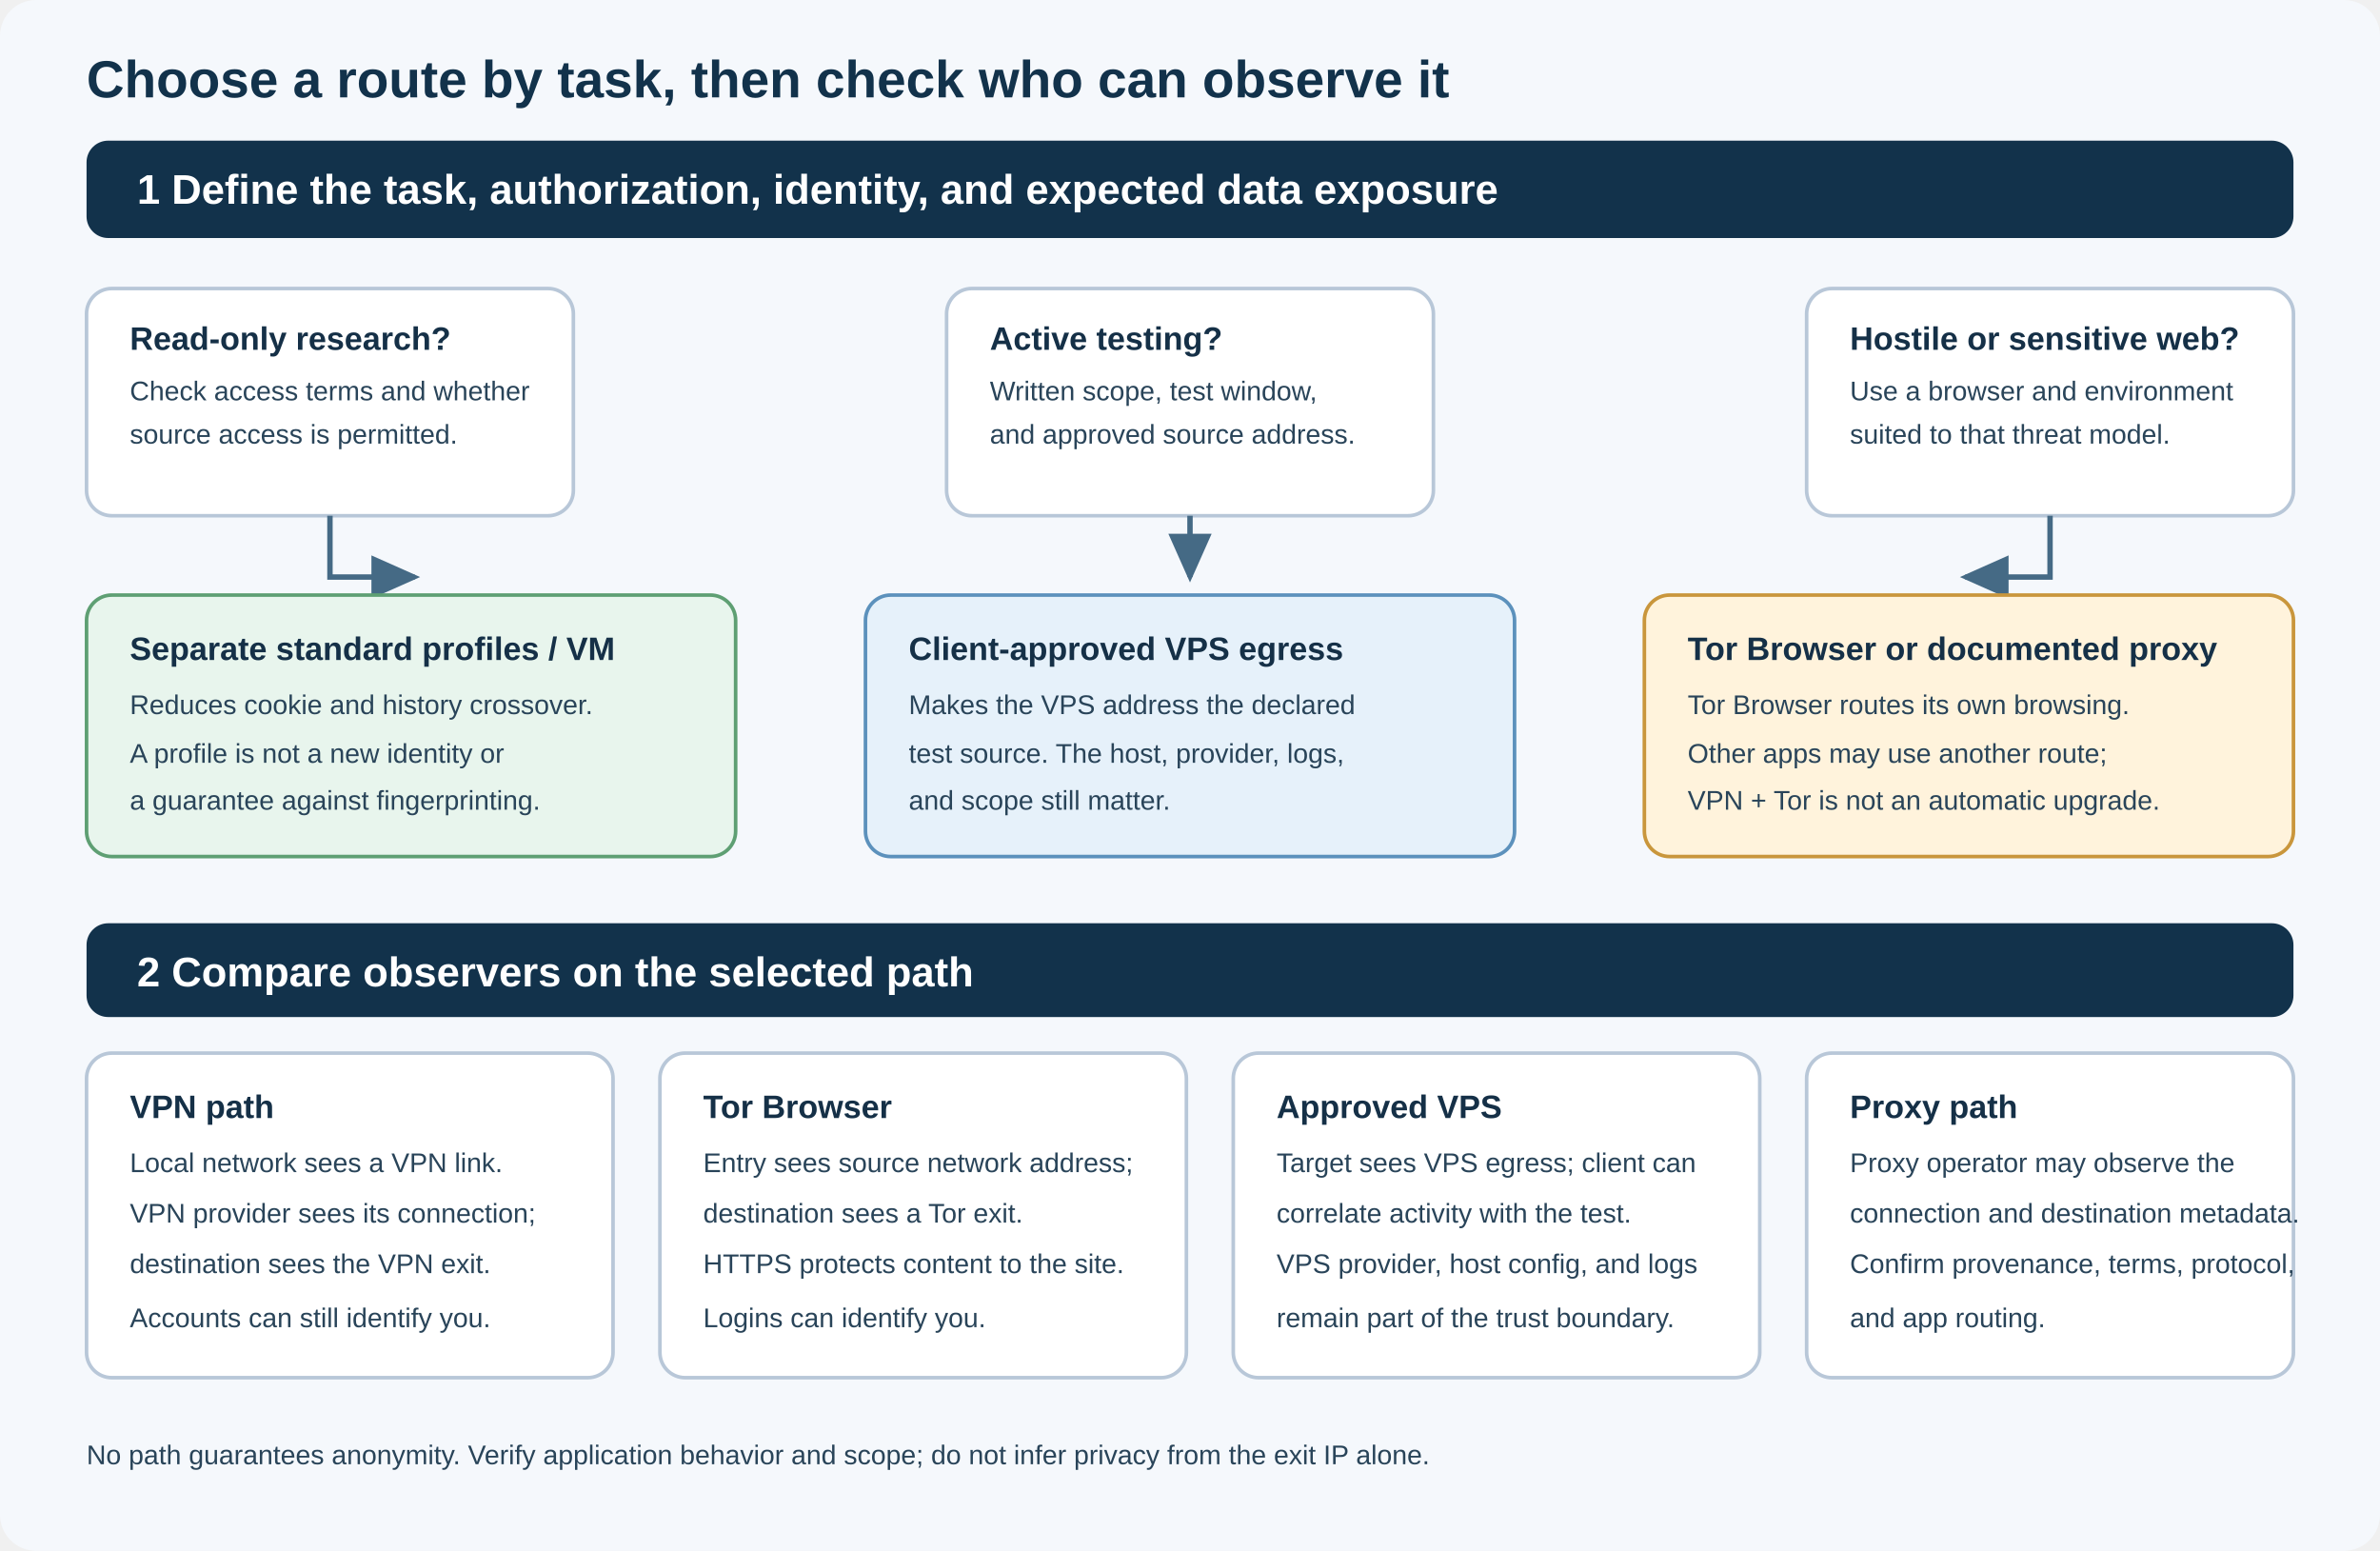
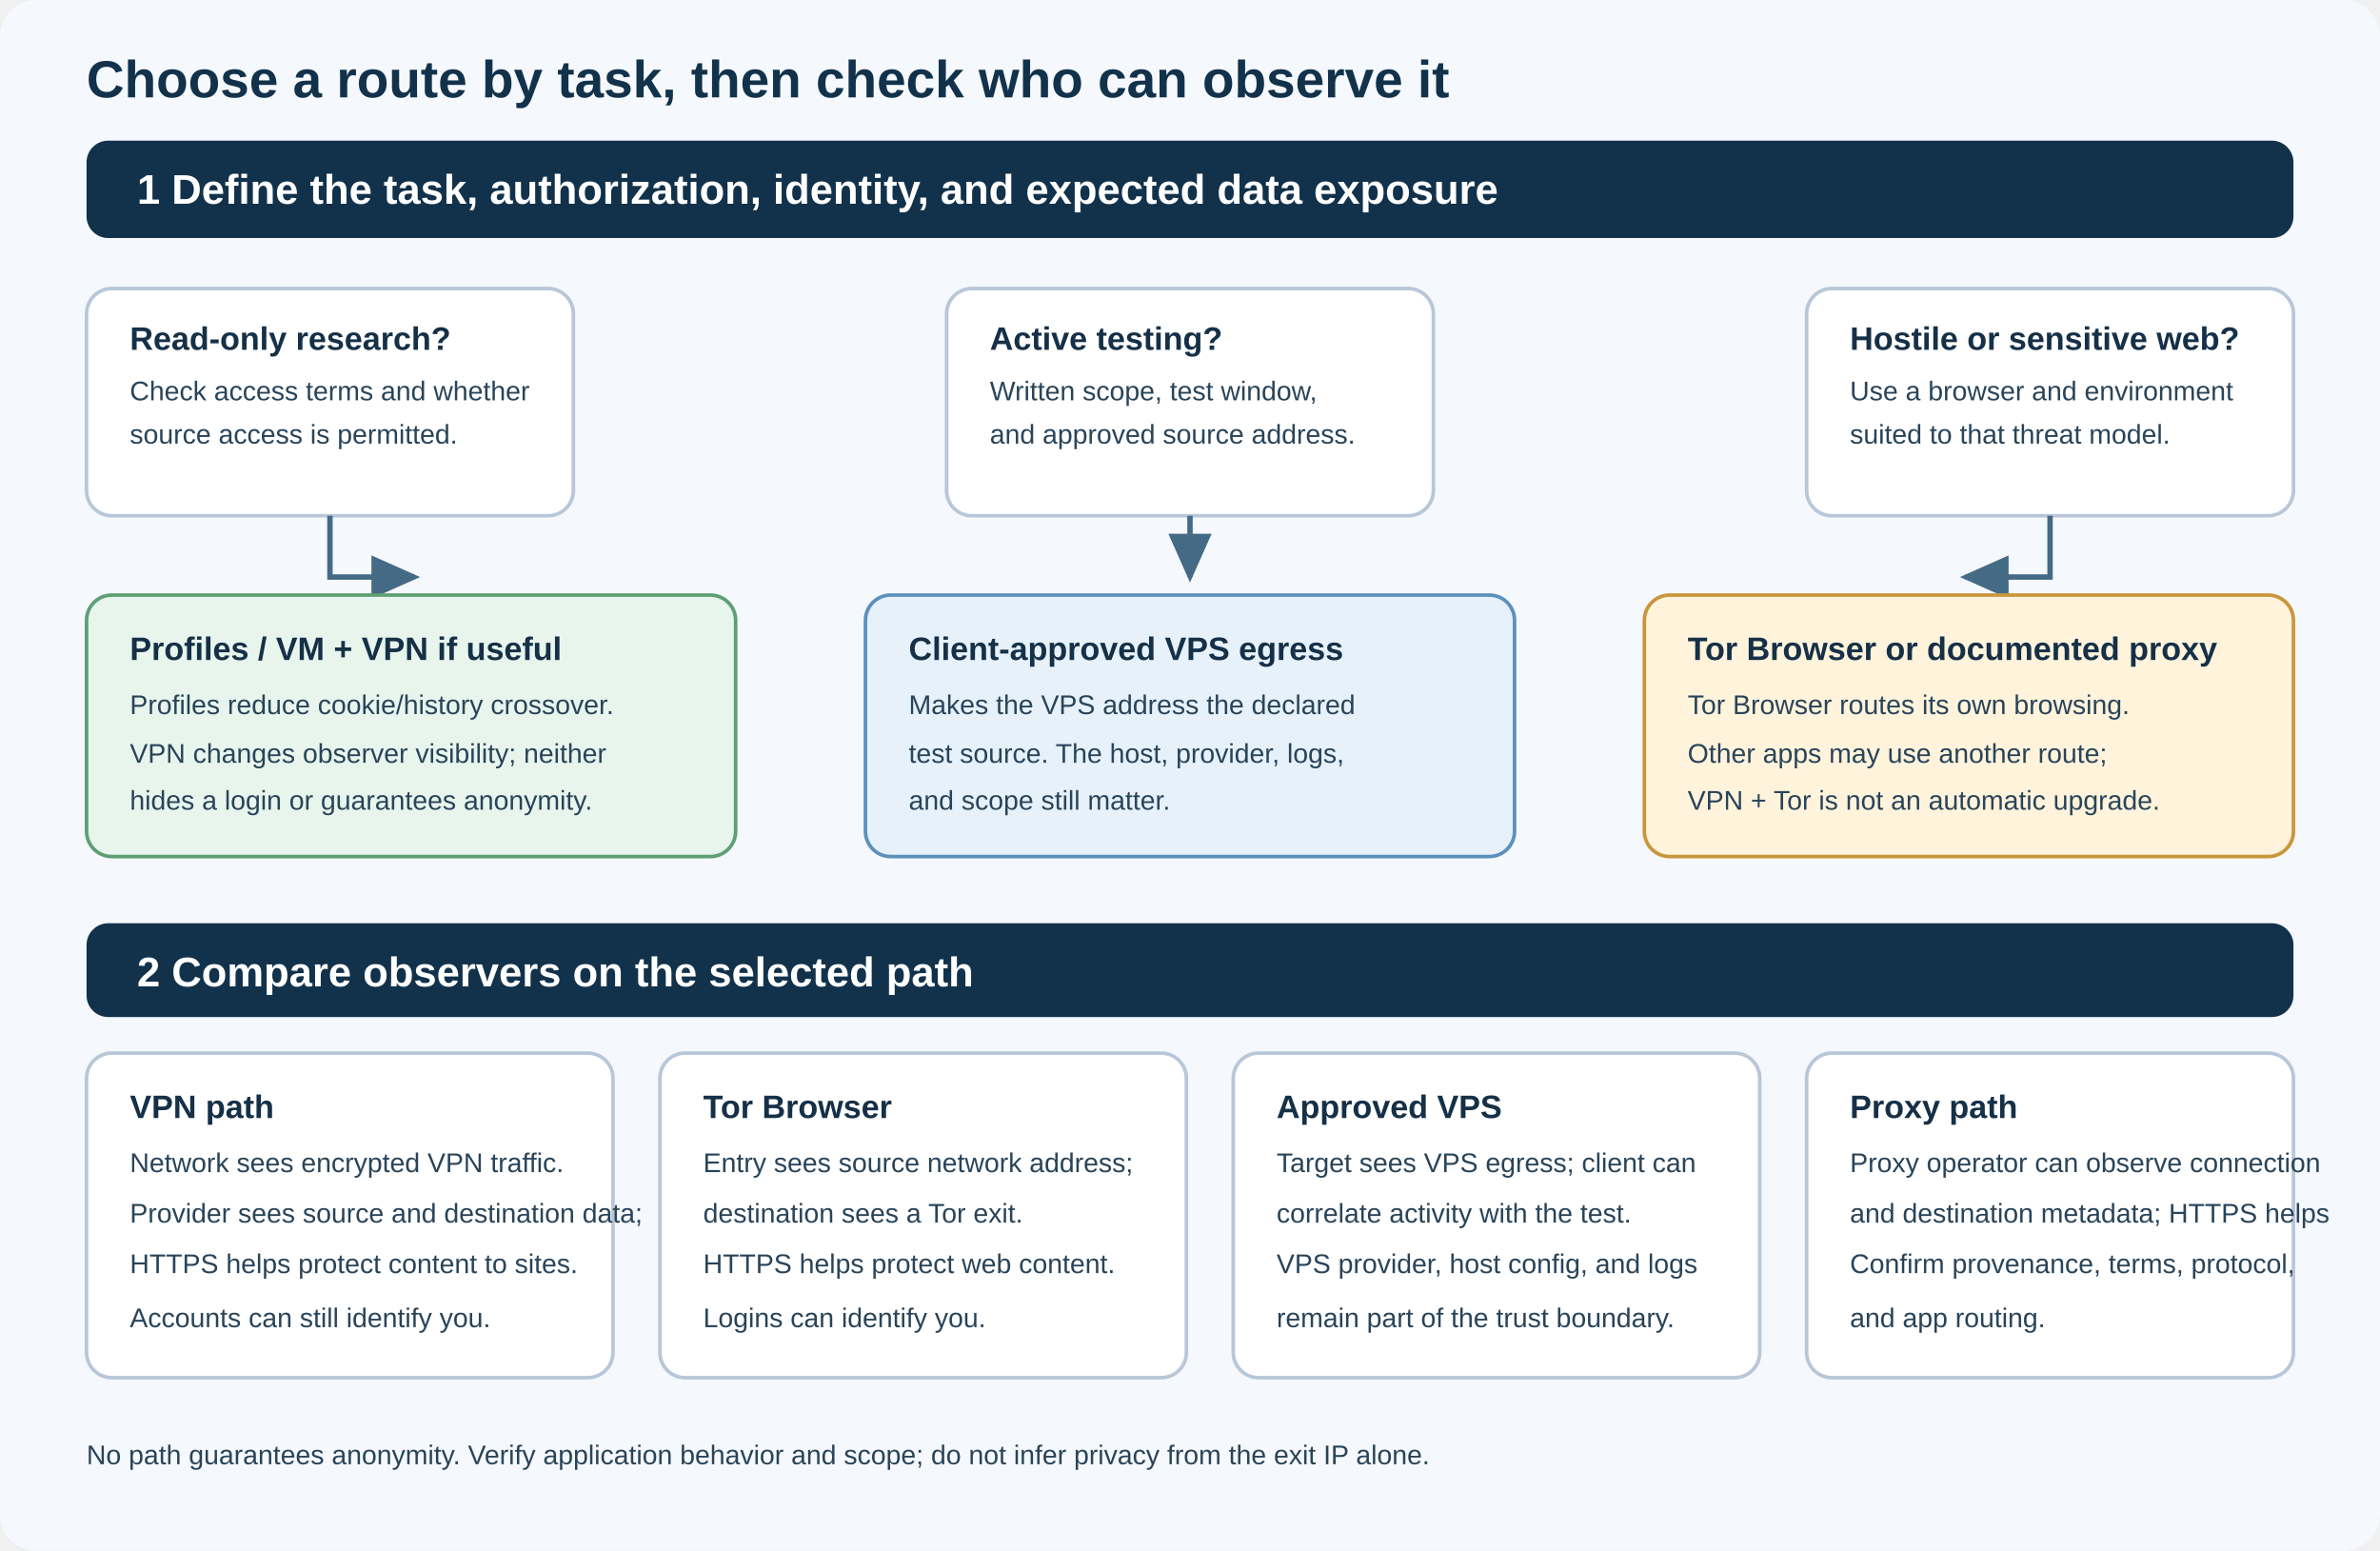
<svg xmlns="http://www.w3.org/2000/svg" viewBox="0 0 1320 860" role="img" aria-labelledby="title desc">
  <defs>
    <style>.bg{fill:#f5f8fc}.panel{fill:#fff;stroke:#b8c7d8;stroke-width:2}.navy{fill:#12324b}.blue{fill:#e6f1fa;stroke:#5c91bc;stroke-width:2}.green{fill:#e8f5ed;stroke:#5e9f73;stroke-width:2}.amber{fill:#fff3dc;stroke:#c9963c;stroke-width:2}.txt{font:600 18px system-ui,Segoe UI,Arial,sans-serif;fill:#153047}.small{font:15px system-ui,Segoe UI,Arial,sans-serif;fill:#294459}.head{font:700 23px system-ui,Segoe UI,Arial,sans-serif;fill:#fff}.title{font:700 29px system-ui,Segoe UI,Arial,sans-serif;fill:#12324b}.arrow{stroke:#456a85;stroke-width:3;fill:none;marker-end:url(#arr)}</style>
    <marker id="arr" markerWidth="10" markerHeight="8" refX="8" refY="4" orient="auto">
      <path d="M0 0L9 4L0 8" fill="#456a85" />
    </marker>
  </defs>
  <rect class="bg" x="0" y="0" width="1320" height="860" rx="20" />
  <text class="title" x="48" y="54">Choose a route by task, then check who can observe it</text>
  <rect class="navy" x="48" y="78" width="1224" height="54" rx="12" />
  <text class="head" x="76" y="113">1  Define the task, authorization, identity, and expected data exposure</text>
  <rect class="panel" x="48" y="160" width="270" height="126" rx="14" />
  <text class="txt" x="72" y="194">Read-only research?</text>
  <text class="small" x="72" y="222">Check access terms and whether</text>
  <text class="small" x="72" y="246">source access is permitted.</text>
  <rect class="panel" x="525" y="160" width="270" height="126" rx="14" />
  <text class="txt" x="549" y="194">Active testing?</text>
  <text class="small" x="549" y="222">Written scope, test window,</text>
  <text class="small" x="549" y="246">and approved source address.</text>
  <rect class="panel" x="1002" y="160" width="270" height="126" rx="14" />
  <text class="txt" x="1026" y="194">Hostile or sensitive web?</text>
  <text class="small" x="1026" y="222">Use a browser and environment</text>
  <text class="small" x="1026" y="246">suited to that threat model.</text>
  <path class="arrow" d="M183 286V320H230" />
  <path class="arrow" d="M660 286V320" />
  <path class="arrow" d="M1137 286V320H1090" />
  <rect class="green" x="48" y="330" width="360" height="145" rx="14" />
-   <text class="txt" x="72" y="366">Separate standard profiles / VM</text>
-   <text class="small" x="72" y="396">Reduces cookie and history crossover.</text>
-   <text class="small" x="72" y="423">A profile is not a new identity or</text>
-   <text class="small" x="72" y="449">a guarantee against fingerprinting.</text>
+   <text class="txt" x="72" y="366">Profiles / VM + VPN if useful</text>
+   <text class="small" x="72" y="396">Profiles reduce cookie/history crossover.</text>
+   <text class="small" x="72" y="423">VPN changes observer visibility; neither</text>
+   <text class="small" x="72" y="449">hides a login or guarantees anonymity.</text>
  <rect class="blue" x="480" y="330" width="360" height="145" rx="14" />
  <text class="txt" x="504" y="366">Client-approved VPS egress</text>
  <text class="small" x="504" y="396">Makes the VPS address the declared</text>
  <text class="small" x="504" y="423">test source. The host, provider, logs,</text>
  <text class="small" x="504" y="449">and scope still matter.</text>
  <rect class="amber" x="912" y="330" width="360" height="145" rx="14" />
  <text class="txt" x="936" y="366">Tor Browser or documented proxy</text>
  <text class="small" x="936" y="396">Tor Browser routes its own browsing.</text>
  <text class="small" x="936" y="423">Other apps may use another route;</text>
  <text class="small" x="936" y="449">VPN + Tor is not an automatic upgrade.</text>
  <rect class="navy" x="48" y="512" width="1224" height="52" rx="12" />
  <text class="head" x="76" y="547">2  Compare observers on the selected path</text>
  <rect class="panel" x="48" y="584" width="292" height="180" rx="14" />
  <text class="txt" x="72" y="620">VPN path</text>
-   <text class="small" x="72" y="650">Local network sees a VPN link.</text>
-   <text class="small" x="72" y="678">VPN provider sees its connection;</text>
-   <text class="small" x="72" y="706">destination sees the VPN exit.</text>
+   <text class="small" x="72" y="650">Network sees encrypted VPN traffic.</text>
+   <text class="small" x="72" y="678">Provider sees source and destination data;</text>
+   <text class="small" x="72" y="706">HTTPS helps protect content to sites.</text>
  <text class="small" x="72" y="736">Accounts can still identify you.</text>
  <rect class="panel" x="366" y="584" width="292" height="180" rx="14" />
  <text class="txt" x="390" y="620">Tor Browser</text>
  <text class="small" x="390" y="650">Entry sees source network address;</text>
  <text class="small" x="390" y="678">destination sees a Tor exit.</text>
-   <text class="small" x="390" y="706">HTTPS protects content to the site.</text>
+   <text class="small" x="390" y="706">HTTPS helps protect web content.</text>
  <text class="small" x="390" y="736">Logins can identify you.</text>
  <rect class="panel" x="684" y="584" width="292" height="180" rx="14" />
  <text class="txt" x="708" y="620">Approved VPS</text>
  <text class="small" x="708" y="650">Target sees VPS egress; client can</text>
  <text class="small" x="708" y="678">correlate activity with the test.</text>
  <text class="small" x="708" y="706">VPS provider, host config, and logs</text>
  <text class="small" x="708" y="736">remain part of the trust boundary.</text>
  <rect class="panel" x="1002" y="584" width="270" height="180" rx="14" />
  <text class="txt" x="1026" y="620">Proxy path</text>
-   <text class="small" x="1026" y="650">Proxy operator may observe the</text>
-   <text class="small" x="1026" y="678">connection and destination metadata.</text>
+   <text class="small" x="1026" y="650">Proxy operator can observe connection</text>
+   <text class="small" x="1026" y="678">and destination metadata; HTTPS helps</text>
  <text class="small" x="1026" y="706">Confirm provenance, terms, protocol,</text>
  <text class="small" x="1026" y="736">and app routing.</text>
  <text class="small" x="48" y="812">No path guarantees anonymity. Verify application behavior and scope; do not infer privacy from the exit IP alone.</text>
</svg>
